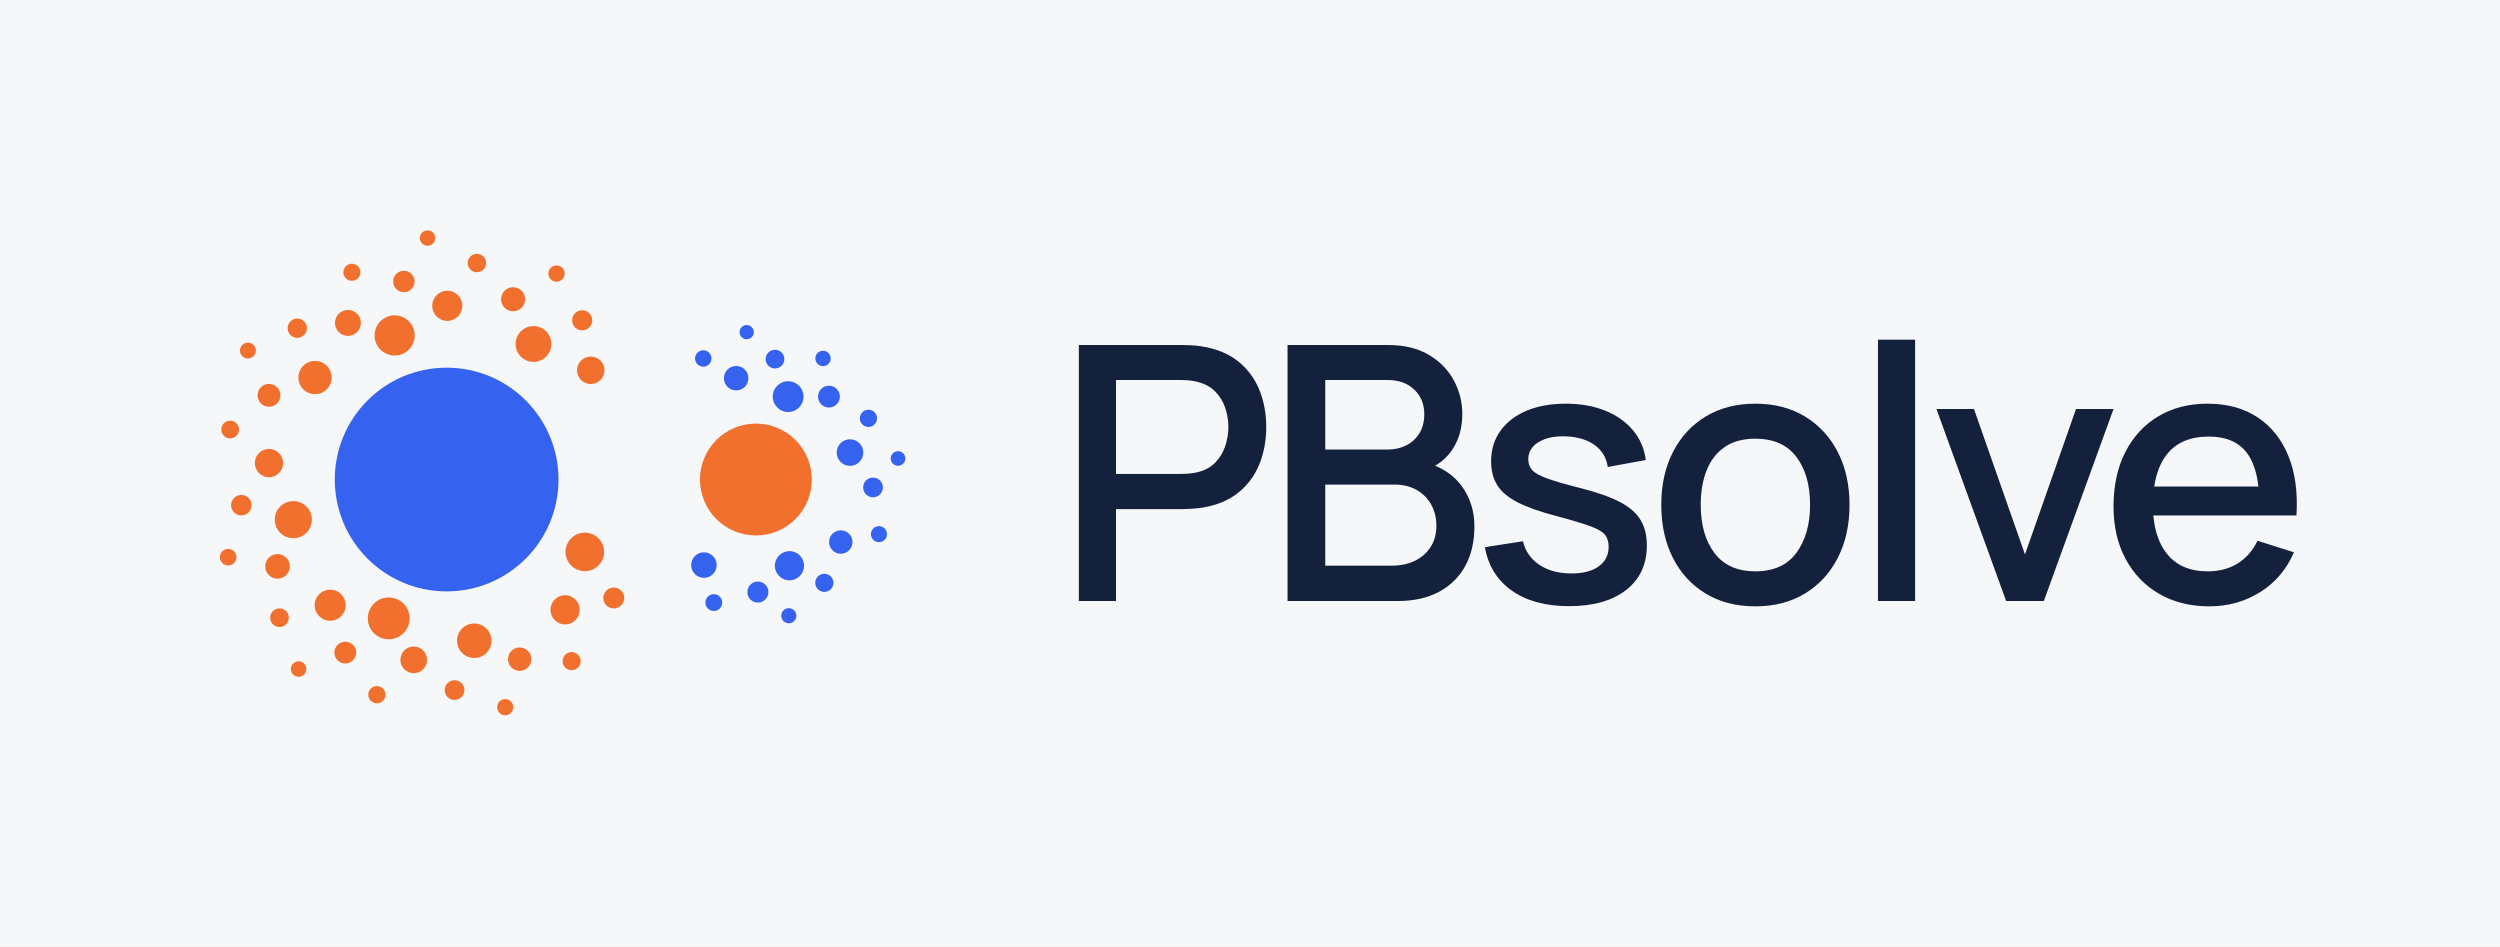
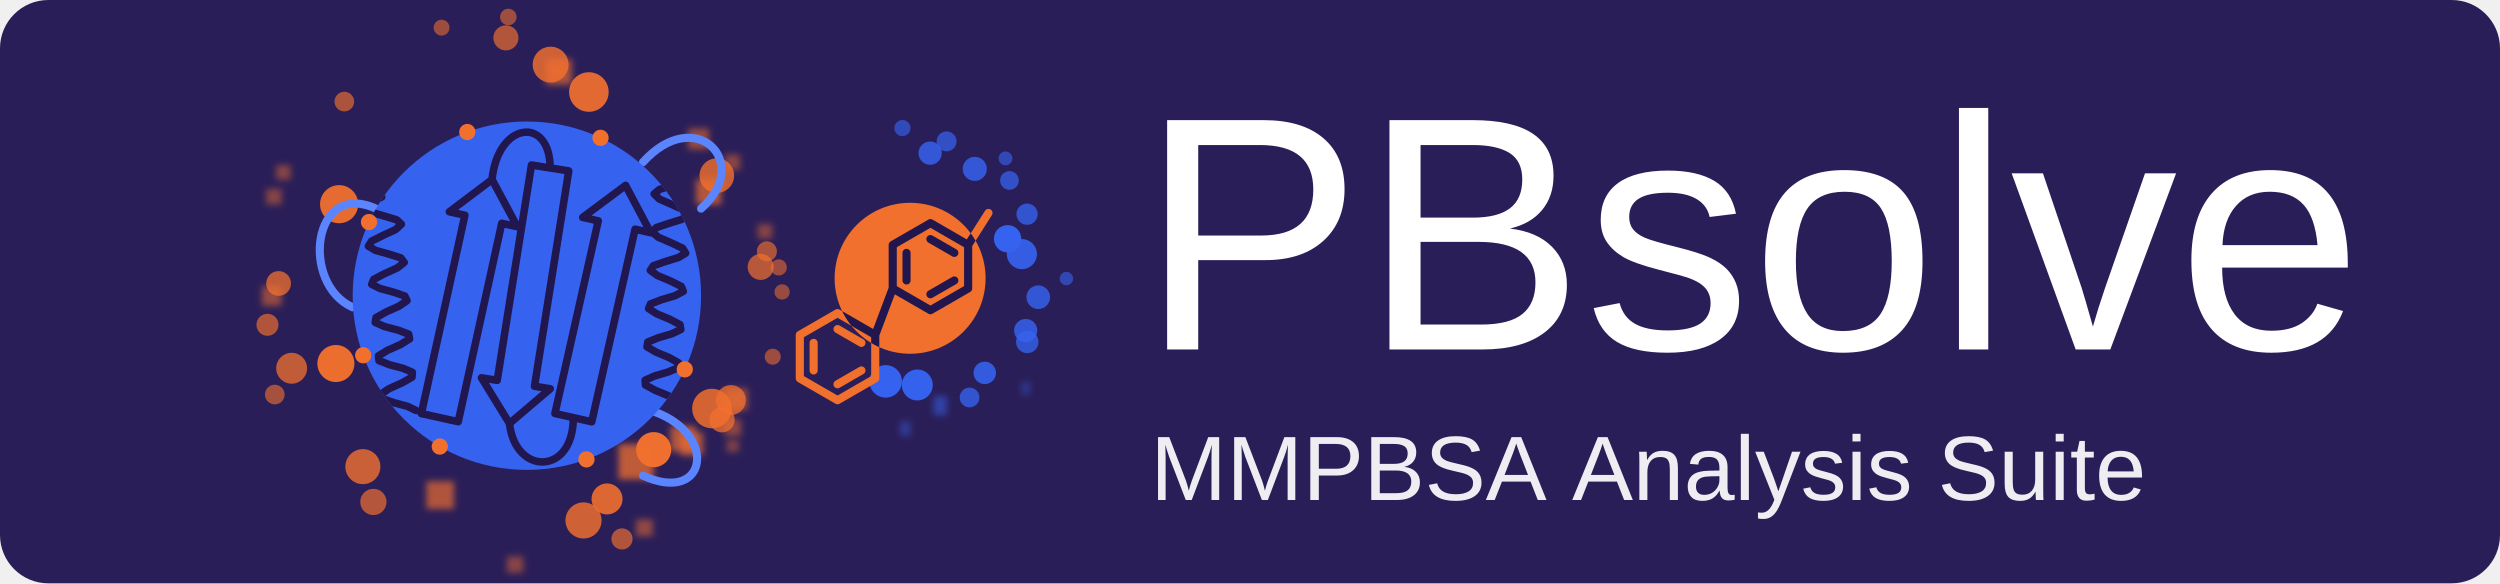
- <svg xmlns="http://www.w3.org/2000/svg" width="787.5" height="298" viewBox="0 0 787.5 298" role="img" aria-labelledby="title">
-   <rect width="787.5" height="298" fill="#F6F7F9" />
-   <g transform="translate(55.71 26.69) scale(2.072727)">
-     <circle cx="41" cy="60" r="17" fill="#3563F0" />
-     <circle cx="88" cy="60" r="8.5" fill="#F2702E" />
-     <g fill="#F2702E">
-       <circle cx="32.2" cy="81.1" r="3.18" />
-       <circle cx="33.1" cy="38.1" r="3.05" />
-       <circle cx="62.0" cy="71.0" r="2.93" />
-       <circle cx="17.7" cy="66.1" r="2.82" />
-       <circle cx="54.2" cy="39.4" r="2.72" />
-       <circle cx="45.2" cy="84.5" r="2.62" />
-       <circle cx="21.0" cy="44.5" r="2.53" />
-       <circle cx="23.3" cy="79.1" r="2.36" />
-       <circle cx="41.1" cy="33.6" r="2.29" />
-       <circle cx="59.0" cy="79.8" r="2.22" />
-       <circle cx="14.0" cy="57.5" r="2.15" />
-       <circle cx="62.9" cy="43.4" r="2.09" />
-       <circle cx="36.0" cy="87.4" r="2.03" />
-       <circle cx="26.0" cy="36.2" r="1.97" />
-       <circle cx="15.3" cy="73.2" r="1.87" />
-       <circle cx="51.1" cy="32.6" r="1.83" />
-       <circle cx="52.1" cy="87.3" r="1.78" />
-       <circle cx="14.0" cy="47.2" r="1.74" />
-       <circle cx="25.6" cy="86.3" r="1.66" />
-       <circle cx="34.5" cy="29.9" r="1.63" />
-       <circle cx="66.4" cy="78.0" r="1.59" />
-       <circle cx="9.8" cy="63.9" r="1.56" />
-       <circle cx="61.6" cy="35.8" r="1.53" />
-       <circle cx="42.2" cy="92.0" r="1.50" />
-       <circle cx="18.3" cy="37.0" r="1.47" />
-       <circle cx="15.6" cy="81.0" r="1.42" />
-       <circle cx="45.6" cy="27.1" r="1.40" />
-       <circle cx="60.0" cy="87.6" r="1.38" />
-       <circle cx="8.1" cy="52.4" r="1.35" />
-       <circle cx="30.4" cy="92.7" r="1.31" />
-       <circle cx="26.6" cy="28.5" r="1.30" />
-       <circle cx="7.8" cy="71.8" r="1.26" />
-       <circle cx="57.7" cy="28.7" r="1.24" />
-       <circle cx="49.9" cy="94.6" r="1.23" />
-       <circle cx="10.8" cy="40.4" r="1.21" />
-       <circle cx="18.5" cy="88.8" r="1.18" />
-       <circle cx="38.1" cy="23.3" r="1.17" />
-     </g>
-     <g fill="#3563F0">
-       <circle cx="92.9" cy="47.4" r="2.34" />
-       <circle cx="93.1" cy="73.1" r="2.22" />
-       <circle cx="102.3" cy="55.9" r="2.02" />
-       <circle cx="80.1" cy="73.0" r="1.94" />
-       <circle cx="85.0" cy="44.6" r="1.86" />
-       <circle cx="100.9" cy="69.5" r="1.78" />
-       <circle cx="99.1" cy="47.4" r="1.66" />
-       <circle cx="88.3" cy="77.1" r="1.60" />
-       <circle cx="105.8" cy="61.2" r="1.50" />
-       <circle cx="90.9" cy="41.7" r="1.42" />
-       <circle cx="98.4" cy="75.7" r="1.38" />
-       <circle cx="105.1" cy="50.7" r="1.31" />
-       <circle cx="81.6" cy="78.7" r="1.28" />
-       <circle cx="80.0" cy="41.6" r="1.25" />
-       <circle cx="106.7" cy="68.3" r="1.22" />
-       <circle cx="98.2" cy="41.6" r="1.17" />
-       <circle cx="93.0" cy="80.7" r="1.15" />
-       <circle cx="109.6" cy="56.8" r="1.11" />
-       <circle cx="86.6" cy="37.6" r="1.08" />
-     </g>
+ <svg xmlns="http://www.w3.org/2000/svg" width="930" height="217" viewBox="0 0 930 217" role="img" aria-labelledby="title">
+   <rect x="0" y="0" width="930" height="217" rx="18" fill="#2a1e58" />
+   <filter id="softa" x="-50%" y="-50%" width="200%" height="200%">
+     <feGaussianBlur stdDeviation="1.19" />
+   </filter>
+   <circle cx="108.49" cy="136.99" r="5.75" fill="#F2702E" opacity="0.75" />
+   <circle cx="103.64" cy="105.45" r="4.61" fill="#F2702E" opacity="0.74" />
+   <circle cx="128.09" cy="37.79" r="3.66" fill="#F2702E" opacity="0.64" />
+   <rect x="269.41" y="155.89" width="6.31" height="6.31" fill="#F2702E" opacity="0.48" filter="url(#softa)" />
+   <circle cx="289.69" cy="99.47" r="3.01" fill="#F2702E" opacity="0.57" />
+   <rect x="230.05" y="165.25" width="13.07" height="13.07" fill="#F2702E" opacity="0.74" filter="url(#softa)" />
+   <circle cx="225.82" cy="185.61" r="5.76" fill="#F2702E" opacity="0.89" />
+   <circle cx="102.22" cy="146.77" r="3.66" fill="#F2702E" opacity="0.62" />
+   <rect x="97.44" y="106.48" width="7.31" height="7.31" fill="#F2702E" opacity="0.53" filter="url(#softa)" />
+   <circle cx="290.94" cy="108.6" r="2.84" fill="#F2702E" opacity="0.55" />
+   <rect x="158.61" y="179.03" width="10.29" height="10.29" fill="#F2702E" opacity="0.67" filter="url(#softa)" />
+   <circle cx="204.83" cy="24.04" r="6.67" fill="#F2702E" opacity="0.82" />
+   <rect x="281.86" y="83.38" width="5.42" height="5.42" fill="#F2702E" opacity="0.46" filter="url(#softa)" />
+   <circle cx="266.66" cy="65.33" r="6.44" fill="#F2702E" opacity="0.79" />
+   <rect x="269.94" y="144.46" width="8.18" height="8.18" fill="#F2702E" opacity="0.54" filter="url(#softa)" />
+   <circle cx="264.84" cy="151.97" r="7.35" fill="#F2702E" opacity="0.85" />
+   <rect x="249.36" y="158.46" width="9.46" height="9.46" fill="#F2702E" opacity="0.67" filter="url(#softa)" />
+   <circle cx="219.06" cy="34.23" r="7.36" fill="#F2702E" opacity="0.92" />
+   <circle cx="231.38" cy="200.48" r="3.94" fill="#F2702E" opacity="0.67" />
+   <rect x="253.07" y="160.85" width="8.63" height="8.63" fill="#F2702E" opacity="0.61" filter="url(#softa)" />
+   <circle cx="285.28" cy="93.51" r="3.74" fill="#F2702E" opacity="0.64" />
+   <circle cx="217.07" cy="193.6" r="6.72" fill="#F2702E" opacity="0.82" />
+   <rect x="270.3" y="163.6" width="4.57" height="4.57" fill="#F2702E" opacity="0.42" filter="url(#softa)" />
+   <rect x="203.17" y="21.97" width="9.56" height="9.56" fill="#F2702E" opacity="0.64" filter="url(#softa)" />
+   <circle cx="268.6" cy="156.15" r="4.71" fill="#F2702E" opacity="0.74" />
+   <circle cx="134.99" cy="173.59" r="6.52" fill="#F2702E" opacity="0.8" />
+   <rect x="102.71" y="61.44" width="5.43" height="5.43" fill="#F2702E" opacity="0.46" filter="url(#softa)" />
+   <rect x="269.52" y="57.51" width="5.83" height="5.83" fill="#F2702E" opacity="0.47" filter="url(#softa)" />
+   <circle cx="189.1" cy="6.32" r="3.07" fill="#F2702E" opacity="0.58" />
+   <rect x="255.98" y="47.81" width="7.74" height="7.74" fill="#F2702E" opacity="0.55" filter="url(#softa)" />
+   <circle cx="287.46" cy="132.69" r="2.98" fill="#F2702E" opacity="0.57" />
+   <rect x="188.57" y="206.99" width="6.09" height="6.09" fill="#F2702E" opacity="0.47" filter="url(#softa)" />
+   <rect x="236.56" y="193.21" width="6.29" height="6.29" fill="#F2702E" opacity="0.51" filter="url(#softa)" />
+   <rect x="98.97" y="70.25" width="5.84" height="5.84" fill="#F2702E" opacity="0.46" filter="url(#softa)" />
+   <rect x="258.89" y="66.67" width="9.4" height="9.4" fill="#F2702E" opacity="0.68" filter="url(#softa)" />
+   <circle cx="124.95" cy="135.23" r="6.89" fill="#F2702E" opacity="0.97" />
+   <circle cx="126.15" cy="75.96" r="7.09" fill="#F2702E" opacity="0.94" />
+   <circle cx="282.97" cy="99.29" r="4.85" fill="#F2702E" opacity="0.7" />
+   <circle cx="243.17" cy="167.27" r="6.53" fill="#F2702E" opacity="0.98" />
+   <circle cx="164.27" cy="10.29" r="2.95" fill="#F2702E" opacity="0.57" />
+   <circle cx="99.5" cy="120.82" r="4.1" fill="#F2702E" opacity="0.67" />
+   <circle cx="271.88" cy="148.82" r="5.57" fill="#F2702E" opacity="0.75" />
+   <circle cx="188.2" cy="14.08" r="4.67" fill="#F2702E" opacity="0.68" />
+   <circle cx="138.9" cy="186.72" r="4.89" fill="#F2702E" opacity="0.69" />
+   <circle cx="335.7" cy="47.64" r="3.01" fill="#3563F0" opacity="0.64" />
+   <circle cx="346.01" cy="56.97" r="4.33" fill="#3563F0" opacity="0.83" />
+   <circle cx="352.12" cy="52.6" r="3.71" fill="#3563F0" opacity="0.71" />
+   <circle cx="362.61" cy="62.82" r="4.49" fill="#3563F0" opacity="0.83" />
+   <circle cx="374.05" cy="58.93" r="2.57" fill="#3563F0" opacity="0.62" />
+   <circle cx="375.52" cy="67.13" r="3.48" fill="#3563F0" opacity="0.73" />
+   <circle cx="382.07" cy="79.67" r="3.96" fill="#3563F0" opacity="0.78" />
+   <circle cx="374.82" cy="88.82" r="5.09" fill="#3563F0" opacity="0.99" />
+   <circle cx="380.14" cy="94.53" r="5.6" fill="#3563F0" opacity="0.92" />
+   <circle cx="396.7" cy="103.62" r="2.49" fill="#3563F0" opacity="0.6" />
+   <circle cx="386.23" cy="110.56" r="4.4" fill="#3563F0" opacity="0.81" />
+   <circle cx="381.55" cy="122.96" r="4.32" fill="#3563F0" opacity="0.83" />
+   <circle cx="382.15" cy="127.2" r="4.18" fill="#3563F0" opacity="0.78" />
+   <rect x="379.98" y="142.15" width="3.23" height="4.61" fill="#3563F0" opacity="0.37" filter="url(#softa)" />
+   <circle cx="366.32" cy="138.71" r="4.18" fill="#3563F0" opacity="0.88" />
+   <circle cx="360.68" cy="147.86" r="3.67" fill="#3563F0" opacity="0.78" />
+   <rect x="347.24" y="147.34" width="4.96" height="7.08" fill="#3563F0" opacity="0.52" filter="url(#softa)" />
+   <circle cx="341.23" cy="143.21" r="5.76" fill="#3563F0" opacity="0.98" />
+   <rect x="334.92" y="156.81" width="3.73" height="5.33" fill="#3563F0" opacity="0.42" filter="url(#softa)" />
+   <circle cx="329.47" cy="141.87" r="6.05" fill="#3563F0" opacity="0.99" />
+   <path d="M139.84,77.6 C116.08,66.8 111.76,105.68 131.2,114.32" fill="none" stroke="#5b84ff" stroke-width="3.02" stroke-linecap="round" />
+   <path d="M239.2,60.32 C258.64,38.72 280.24,60.32 260.8,77.6" fill="none" stroke="#5b84ff" stroke-width="3.02" stroke-linecap="round" />
+   <path d="M243.52,153.2 C267.28,161.84 262.96,187.76 239.2,176.96" fill="none" stroke="#5b84ff" stroke-width="3.02" stroke-linecap="round" />
+   <clipPath id="pa">
+     <circle cx="196" cy="110" r="64.8" />
+   </clipPath>
+   <circle cx="196" cy="110" r="64.8" fill="#3563F0" />
+   <g clip-path="url(#pa)" fill="none" stroke="#21164d" stroke-width="2.81" stroke-linejoin="round" stroke-linecap="round">
+     <polyline points="142,73.28 137.52,75.43 135.83,77.36 138.03,78.96 142.89,80.36 147.55,81.77 149.31,83.41 147.18,85.37 142.53,87.54 138.26,89.67 137.03,91.56 139.66,93.13 144.66,94.52 149.09,95.94 150.38,97.63 147.84,99.62 143.07,101.8 139.05,103.91 138.28,105.76 141.32,107.3 146.42,108.68 150.59,110.13 151.4,111.85 148.46,113.87 143.62,116.05 139.89,118.14 139.6,119.95 143.01,121.47 148.16,122.84 152.03,124.31 152.36,126.07 149.06,128.13 144.19,130.31 140.78,132.37 140.97,134.14 144.73,135.63 149.89,137 153.41,138.5 153.27,140.3 149.63,142.38 144.78,144.56 141.72,146.6 142.39,148.33 146.47,149.79 151.59,151.16 154.75,152.69" />
+     <polyline points="250,68.96 245.28,70.49 243.34,72.16 245.28,74.05 249.89,76.08 254.33,78.1 255.88,79.97 253.55,81.62 248.69,83.14 244.15,84.67 242.61,86.37 244.93,88.28 249.67,90.32 253.91,92.33 255.06,94.17 252.36,95.81 247.38,97.32 243.05,98.86 241.92,100.58 244.6,102.51 249.44,104.55 253.45,106.55 254.18,108.37 251.13,109.99 246.07,111.5 241.99,113.06 241.28,114.8 244.3,116.74 249.2,118.79 252.96,120.77 253.27,122.57 249.89,124.17 244.78,125.68 240.97,127.25 240.68,129.02 244.03,130.98 248.94,133.03 252.42,134.99 252.31,136.77 248.62,138.35 243.51,139.86 239.99,141.45 240.12,143.24 243.77,145.21 248.68,147.26 251.84,149.21" />
+     <path d="M183.04,66.8 C185.2,45.2 204.64,43.04 204.64,62.48" />
+     <path d="M189.52,157.52 C191.68,176.96 213.28,176.96 213.28,155.36" />
+     <polygon points="170.46,156.87 186.65,83.07 192.46,84.35 183.04,66.8 167.14,78.79 172.94,80.06 156.74,153.85" fill="#3563F0" />
+     <polygon points="197.71,61.38 184.96,141.48 179.1,140.55 189.52,157.52 204.69,144.62 198.83,143.69 211.57,63.58" fill="#3563F0" />
+     <polygon points="220.13,156.9 236.25,85.25 242.04,86.56 232.72,68.96 216.76,80.87 222.55,82.17 206.43,153.82" fill="#3563F0" />
  </g>
-   <path fill="#14213D" d="M339.84 189.32V108.68H372.43Q373.61 108.68 375.34 108.76Q377.08 108.85 378.65 109.13Q385.37 110.19 389.88 113.72Q394.38 117.25 396.62 122.62Q398.86 128 398.86 134.5Q398.86 141.05 396.62 146.42Q394.38 151.8 389.88 155.33Q385.37 158.86 378.65 159.92Q377.08 160.14 375.32 160.26Q373.55 160.37 372.43 160.37H351.54V189.32ZM351.54 149.28H371.98Q373.1 149.28 374.48 149.17Q375.85 149.06 377.08 148.78Q380.66 147.94 382.85 145.67Q385.03 143.4 385.98 140.43Q386.94 137.46 386.94 134.5Q386.94 131.53 385.98 128.59Q385.03 125.65 382.85 123.38Q380.66 121.11 377.08 120.27Q375.85 119.94 374.48 119.82Q373.1 119.71 371.98 119.71H351.54ZM405.58 189.32V108.68H437.28Q444.95 108.68 450.16 111.82Q455.37 114.95 458 119.91Q460.63 124.86 460.63 130.35Q460.63 137.02 457.38 141.78Q455.2 144.91 452.06 146.7Q457.22 148.83 460.3 152.92Q464.44 158.46 464.44 165.8Q464.44 172.91 461.61 178.18Q458.78 183.44 453.38 186.38Q447.98 189.32 440.3 189.32ZM417.46 178.18H438.51Q442.49 178.18 445.65 176.66Q448.82 175.15 450.64 172.32Q452.46 169.5 452.46 165.58Q452.46 161.94 450.86 159Q449.26 156.06 446.27 154.35Q443.27 152.64 439.24 152.64H417.46ZM417.46 141.61H437.11Q440.36 141.61 442.96 140.29Q445.57 138.98 447.11 136.48Q448.65 133.99 448.65 130.46Q448.65 125.76 445.51 122.74Q442.38 119.71 437.11 119.71H417.46ZM494.23 190.94Q483.2 190.94 476.26 186.07Q469.31 181.2 467.74 172.35L479.73 170.5Q480.85 175.21 484.91 177.92Q488.97 180.64 495.02 180.64Q500.5 180.64 503.61 178.4Q506.72 176.16 506.72 172.24Q506.72 169.94 505.63 168.52Q504.54 167.09 501.06 165.8Q497.59 164.51 490.48 162.61Q482.7 160.59 478.13 158.27Q473.57 155.94 471.64 152.84Q469.7 149.73 469.7 145.3Q469.7 139.82 472.62 135.73Q475.53 131.64 480.82 129.4Q486.11 127.16 493.22 127.16Q500.17 127.16 505.6 129.34Q511.03 131.53 514.39 135.53Q517.75 139.54 518.42 144.91L506.44 147.1Q505.82 142.73 502.35 140.21Q498.88 137.69 493.34 137.46Q488.02 137.24 484.71 139.23Q481.41 141.22 481.41 144.69Q481.41 146.7 482.67 148.1Q483.93 149.5 487.57 150.79Q491.21 152.08 498.32 153.87Q505.94 155.83 510.42 158.21Q514.9 160.59 516.83 163.87Q518.76 167.14 518.76 171.79Q518.76 180.75 512.24 185.85Q505.71 190.94 494.23 190.94ZM552.92 191Q543.85 191 537.18 186.91Q530.52 182.82 526.91 175.63Q523.3 168.43 523.3 159.02Q523.3 149.56 526.99 142.36Q530.69 135.17 537.35 131.16Q544.02 127.16 552.92 127.16Q561.99 127.16 568.66 131.25Q575.32 135.34 578.96 142.5Q582.6 149.67 582.6 159.02Q582.6 168.49 578.93 175.68Q575.26 182.88 568.6 186.94Q561.94 191 552.92 191ZM552.92 179.97Q561.6 179.97 565.88 174.12Q570.17 168.26 570.17 159.02Q570.17 149.56 565.83 143.88Q561.49 138.19 552.92 138.19Q547.04 138.19 543.23 140.85Q539.42 143.51 537.58 148.19Q535.73 152.86 535.73 159.02Q535.73 168.54 540.1 174.26Q544.46 179.97 552.92 179.97ZM591.56 189.32V107H603.26V189.32ZM631.94 189.32 609.98 128.84H621.8L637.87 174.65L653.94 128.84H665.76L643.81 189.32ZM695.94 191Q686.93 191 680.12 187.05Q673.32 183.1 669.54 176.02Q665.76 168.94 665.76 159.58Q665.76 149.67 669.48 142.39Q673.21 135.11 679.87 131.14Q686.54 127.16 695.38 127.16Q704.62 127.16 711.12 131.44Q717.62 135.73 720.84 143.62Q724.06 151.52 723.38 162.38H678.3Q678.98 170 682.62 174.48Q687.04 179.97 695.38 179.97Q700.87 179.97 704.88 177.48Q708.88 174.98 711.12 170.34L722.6 173.98Q719.07 182.1 711.9 186.55Q704.74 191 695.94 191ZM711.4 153.26Q710.62 146.37 707.7 142.56Q703.78 137.52 695.83 137.52Q687.04 137.52 682.62 143.06Q679.54 146.93 678.58 153.26Z" />
+   <circle cx="137.27" cy="82.61" r="3.02" fill="#F2702E" />
+   <circle cx="173.84" cy="49.11" r="3.02" fill="#F2702E" />
+   <circle cx="223.39" cy="51.27" r="3.02" fill="#F2702E" />
+   <circle cx="254.73" cy="137.39" r="3.02" fill="#F2702E" />
+   <circle cx="218.16" cy="170.89" r="3.02" fill="#F2702E" />
+   <circle cx="163.6" cy="166.12" r="3.02" fill="#F2702E" />
+   <circle cx="135.11" cy="132.16" r="3.02" fill="#F2702E" />
+   <clipPath id="la">
+     <circle cx="338.56" cy="103.52" r="28.08" />
+   </clipPath>
+   <circle cx="338.56" cy="103.52" r="28.08" fill="#F2702E" />
+   <path d="M360.15,107.3 L346.12,115.4 L332.09,107.3 L332.09,91.1 L346.12,83 L360.15,91.1 Z M325.59,140.78 L311.56,148.88 L297.53,140.78 L297.53,124.58 L311.56,116.48 L325.59,124.58 Z M355.01,104.33 L346.12,109.46 M337.23,104.33 L337.23,94.07 M346.12,88.94 L355.01,94.07 M320.45,137.81 L311.56,142.94 M302.67,137.81 L302.67,127.55 M311.56,122.42 L320.45,127.55 M332.09,107.3 L325.59,124.58 M360.15,91.1 L367.71,79.22" fill="none" stroke="#F2702E" stroke-width="3.02" stroke-linejoin="round" stroke-linecap="round" />
+   <g clip-path="url(#la)">
+     <path d="M360.15,107.3 L346.12,115.4 L332.09,107.3 L332.09,91.1 L346.12,83 L360.15,91.1 Z M325.59,140.78 L311.56,148.88 L297.53,140.78 L297.53,124.58 L311.56,116.48 L325.59,124.58 Z M355.01,104.33 L346.12,109.46 M337.23,104.33 L337.23,94.07 M346.12,88.94 L355.01,94.07 M320.45,137.81 L311.56,142.94 M302.67,137.81 L302.67,127.55 M311.56,122.42 L320.45,127.55 M332.09,107.3 L325.59,124.58 M360.15,91.1 L367.71,79.22" fill="none" stroke="#21164d" stroke-width="3.02" stroke-linejoin="round" stroke-linecap="round" />
+   </g>
+   <path d="M500.168 70.361Q500.168 82.471 492.267 89.615Q484.365 96.76 470.803 96.76H445.736V130.0H434.172V44.689H470.076Q484.426 44.689 492.297 51.41Q500.168 58.131 500.168 70.361ZM488.543 70.482Q488.543 53.953 468.684 53.953H445.736V87.617H469.168Q488.543 87.617 488.543 70.482Z M582.875 105.963Q582.875 117.346 574.58 123.673Q566.285 130.0 551.512 130.0H516.879V44.689H547.879Q577.91 44.689 577.91 65.396Q577.91 72.965 573.672 78.111Q569.434 83.258 561.684 85.014Q571.855 86.225 577.365 91.825Q582.875 97.426 582.875 105.963ZM566.285 66.789Q566.285 59.887 561.562 56.92Q556.84 53.953 547.879 53.953H528.443V80.957H547.879Q557.143 80.957 561.714 77.476Q566.285 73.994 566.285 66.789ZM571.189 105.055Q571.189 89.979 549.998 89.979H528.443V120.736H550.906Q561.502 120.736 566.346 116.801Q571.189 112.865 571.189 105.055Z M646.934 111.896Q646.934 121.16 639.94 126.186Q632.947 131.211 620.354 131.211Q608.123 131.211 601.493 127.185Q594.863 123.158 592.865 114.621L602.492 112.744Q603.885 118.012 608.244 120.464Q612.604 122.916 620.354 122.916Q628.648 122.916 632.493 120.373Q636.338 117.83 636.338 112.744Q636.338 108.869 633.674 106.447Q631.01 104.025 625.076 102.451L617.266 100.393Q607.881 97.971 603.915 95.64Q599.949 93.309 597.709 89.979Q595.469 86.648 595.469 81.805Q595.469 72.844 601.856 68.151Q608.244 63.459 620.475 63.459Q631.312 63.459 637.7 67.273Q644.088 71.088 645.783 79.504L635.975 80.715Q635.066 76.355 631.101 74.024Q627.135 71.693 620.475 71.693Q613.088 71.693 609.576 73.934Q606.064 76.174 606.064 80.715Q606.064 83.5 607.518 85.316Q608.971 87.133 611.816 88.404Q614.662 89.676 623.805 91.916Q632.463 94.096 636.277 95.942Q640.092 97.789 642.302 100.029Q644.512 102.27 645.723 105.206Q646.934 108.143 646.934 111.896Z M715.17 97.184Q715.17 114.379 707.602 122.795Q700.033 131.211 685.623 131.211Q671.273 131.211 663.947 122.462Q656.621 113.713 656.621 97.184Q656.621 63.277 685.986 63.277Q701.002 63.277 708.086 71.542Q715.17 79.807 715.17 97.184ZM703.727 97.184Q703.727 83.621 699.7 77.476Q695.674 71.33 686.168 71.33Q676.602 71.33 672.333 77.597Q668.064 83.863 668.064 97.184Q668.064 110.141 672.272 116.649Q676.48 123.158 685.502 123.158Q695.311 123.158 699.519 116.861Q703.727 110.564 703.727 97.184Z M728.732 130.0V40.148H739.631V130.0Z M785.041 130.0H772.145L748.35 64.488H759.975L774.385 107.113Q775.172 109.535 778.562 121.463L780.682 114.379L783.043 107.234L797.938 64.488H809.502Z M826.637 99.545Q826.637 110.807 831.299 116.922Q835.961 123.037 844.922 123.037Q852.006 123.037 856.274 120.191Q860.543 117.346 862.057 112.986L871.623 115.711Q865.75 131.211 844.922 131.211Q830.391 131.211 822.792 122.553Q815.193 113.895 815.193 96.82Q815.193 80.594 822.792 71.936Q830.391 63.277 844.498 63.277Q873.379 63.277 873.379 98.092V99.545ZM862.117 91.189Q861.209 80.836 856.85 76.083Q852.49 71.33 844.316 71.33Q836.385 71.33 831.753 76.628Q827.121 81.926 826.758 91.189Z" fill="#ffffff" />
+   <path d="M450.678 186.0V170.395Q450.678 167.805 450.827 165.414Q450.014 168.386 449.366 170.062L443.323 186.0H441.099L434.973 170.062L434.043 167.24L433.495 165.414L433.545 167.257L433.611 170.395V186.0H430.789V162.608H434.956L441.182 178.828Q441.514 179.808 441.821 180.928Q442.128 182.049 442.228 182.547Q442.36 181.883 442.784 180.53Q443.207 179.177 443.356 178.828L449.466 162.608H453.533V186.0Z M479.0 186.0V170.395Q479.0 167.805 479.149 165.414Q478.336 168.386 477.688 170.062L471.646 186.0H469.421L463.295 170.062L462.365 167.24L461.817 165.414L461.867 167.257L461.934 170.395V186.0H459.111V162.608H463.278L469.504 178.828Q469.836 179.808 470.143 180.928Q470.45 182.049 470.55 182.547Q470.683 181.883 471.106 180.53Q471.529 179.177 471.679 178.828L477.788 162.608H481.855V186.0Z M505.529 169.647Q505.529 172.968 503.363 174.927Q501.196 176.886 497.478 176.886H490.604V186.0H487.434V162.608H497.278Q501.213 162.608 503.371 164.451Q505.529 166.294 505.529 169.647ZM502.342 169.681Q502.342 165.148 496.896 165.148H490.604V174.379H497.029Q502.342 174.379 502.342 169.681Z M528.207 179.409Q528.207 182.53 525.933 184.265Q523.658 186.0 519.607 186.0H510.111V162.608H518.611Q526.846 162.608 526.846 168.286Q526.846 170.361 525.684 171.772Q524.521 173.184 522.396 173.665Q525.186 173.997 526.696 175.533Q528.207 177.068 528.207 179.409ZM523.658 168.668Q523.658 166.775 522.363 165.962Q521.068 165.148 518.611 165.148H513.282V172.553H518.611Q521.151 172.553 522.405 171.598Q523.658 170.644 523.658 168.668ZM525.003 179.16Q525.003 175.026 519.192 175.026H513.282V183.46H519.441Q522.347 183.46 523.675 182.381Q525.003 181.302 525.003 179.16Z M551.117 179.542Q551.117 182.779 548.585 184.556Q546.054 186.332 541.455 186.332Q532.905 186.332 531.544 180.389L534.615 179.774Q535.146 181.883 536.873 182.871Q538.6 183.858 541.571 183.858Q544.643 183.858 546.311 182.804Q547.979 181.75 547.979 179.708Q547.979 178.562 547.457 177.849Q546.934 177.135 545.987 176.67Q545.041 176.205 543.729 175.89Q542.418 175.574 540.824 175.209Q538.052 174.595 536.616 173.98Q535.18 173.366 534.35 172.611Q533.52 171.855 533.08 170.843Q532.64 169.83 532.64 168.519Q532.64 165.514 534.939 163.887Q537.238 162.26 541.521 162.26Q545.506 162.26 547.614 163.48Q549.723 164.7 550.569 167.639L547.448 168.187Q546.934 166.327 545.489 165.489Q544.045 164.65 541.488 164.65Q538.683 164.65 537.205 165.58Q535.728 166.51 535.728 168.353Q535.728 169.432 536.3 170.137Q536.873 170.843 537.952 171.333Q539.031 171.822 542.252 172.536Q543.331 172.785 544.402 173.042Q545.473 173.3 546.452 173.657Q547.432 174.014 548.287 174.495Q549.142 174.977 549.772 175.674Q550.403 176.371 550.76 177.317Q551.117 178.264 551.117 179.542Z M572.052 186.0 569.379 179.16H558.721L556.031 186.0H552.744L562.29 162.608H565.893L575.289 186.0ZM564.05 164.999 563.9 165.464Q563.485 166.842 562.672 169.0L559.684 176.687H568.433L565.428 168.967Q564.963 167.821 564.498 166.377Z  M604.176 186.0 601.503 179.16H590.845L588.155 186.0H584.868L594.414 162.608H598.017L607.413 186.0ZM596.174 164.999 596.024 165.464Q595.609 166.842 594.796 169.0L591.808 176.687H600.557L597.552 168.967Q597.087 167.821 596.622 166.377Z M621.176 186.0V174.611Q621.176 172.835 620.827 171.855Q620.479 170.876 619.715 170.444Q618.951 170.013 617.474 170.013Q615.315 170.013 614.07 171.49Q612.825 172.968 612.825 175.591V186.0H609.837V171.872Q609.837 168.734 609.737 168.037H612.56Q612.576 168.12 612.593 168.485Q612.609 168.851 612.634 169.324Q612.659 169.797 612.692 171.108H612.742Q613.771 169.249 615.125 168.477Q616.478 167.705 618.486 167.705Q621.441 167.705 622.811 169.174Q624.181 170.644 624.181 174.03V186.0Z M633.262 186.332Q630.556 186.332 629.194 184.904Q627.833 183.477 627.833 180.986Q627.833 178.197 629.667 176.703Q631.502 175.209 635.586 175.109L639.62 175.043V174.063Q639.62 171.872 638.69 170.926Q637.761 169.979 635.769 169.979Q633.76 169.979 632.847 170.66Q631.934 171.341 631.751 172.835L628.63 172.553Q629.394 167.705 635.835 167.705Q639.222 167.705 640.932 169.257Q642.642 170.81 642.642 173.748V181.484Q642.642 182.812 642.99 183.485Q643.339 184.157 644.318 184.157Q644.75 184.157 645.298 184.041V185.9Q644.169 186.166 642.99 186.166Q641.33 186.166 640.575 185.294Q639.819 184.423 639.72 182.563H639.62Q638.475 184.622 636.956 185.477Q635.437 186.332 633.262 186.332ZM633.942 184.091Q635.586 184.091 636.864 183.344Q638.143 182.597 638.881 181.293Q639.62 179.99 639.62 178.612V177.135L636.35 177.201Q634.241 177.234 633.154 177.633Q632.066 178.031 631.485 178.861Q630.904 179.691 630.904 181.036Q630.904 182.497 631.693 183.294Q632.481 184.091 633.942 184.091Z M647.589 186.0V161.363H650.577V186.0Z M656.022 193.056Q654.794 193.056 653.964 192.873V190.632Q654.595 190.731 655.358 190.731Q658.147 190.731 659.774 186.631L660.057 185.917L652.935 168.037H656.122L659.907 177.965Q659.99 178.197 660.106 178.521Q660.223 178.845 660.854 180.688Q661.484 182.53 661.534 182.746L662.696 179.476L666.631 168.037H669.785L662.879 186.0Q661.767 188.872 660.804 190.275Q659.841 191.678 658.67 192.367Q657.5 193.056 656.022 193.056Z M685.623 181.036Q685.623 183.576 683.706 184.954Q681.788 186.332 678.335 186.332Q674.981 186.332 673.164 185.228Q671.346 184.124 670.798 181.783L673.438 181.269Q673.819 182.713 675.015 183.385Q676.21 184.058 678.335 184.058Q680.609 184.058 681.664 183.36Q682.718 182.663 682.718 181.269Q682.718 180.206 681.987 179.542Q681.257 178.878 679.63 178.446L677.488 177.882Q674.915 177.218 673.828 176.579Q672.74 175.939 672.126 175.026Q671.512 174.113 671.512 172.785Q671.512 170.328 673.263 169.042Q675.015 167.755 678.368 167.755Q681.34 167.755 683.091 168.801Q684.843 169.847 685.308 172.154L682.618 172.486Q682.369 171.291 681.282 170.652Q680.194 170.013 678.368 170.013Q676.343 170.013 675.38 170.627Q674.417 171.241 674.417 172.486Q674.417 173.25 674.815 173.748Q675.214 174.246 675.994 174.595Q676.774 174.943 679.281 175.558Q681.655 176.155 682.701 176.662Q683.747 177.168 684.353 177.782Q684.959 178.396 685.291 179.202Q685.623 180.007 685.623 181.036Z M689.126 164.219V161.363H692.114V164.219ZM689.126 186.0V168.037H692.114V186.0Z M710.177 181.036Q710.177 183.576 708.259 184.954Q706.342 186.332 702.889 186.332Q699.535 186.332 697.717 185.228Q695.899 184.124 695.352 181.783L697.991 181.269Q698.373 182.713 699.568 183.385Q700.764 184.058 702.889 184.058Q705.163 184.058 706.217 183.36Q707.271 182.663 707.271 181.269Q707.271 180.206 706.541 179.542Q705.811 178.878 704.184 178.446L702.042 177.882Q699.469 177.218 698.381 176.579Q697.294 175.939 696.68 175.026Q696.065 174.113 696.065 172.785Q696.065 170.328 697.817 169.042Q699.568 167.755 702.922 167.755Q705.894 167.755 707.645 168.801Q709.396 169.847 709.861 172.154L707.172 172.486Q706.923 171.291 705.835 170.652Q704.748 170.013 702.922 170.013Q700.896 170.013 699.934 170.627Q698.971 171.241 698.971 172.486Q698.971 173.25 699.369 173.748Q699.768 174.246 700.548 174.595Q701.328 174.943 703.835 175.558Q706.209 176.155 707.255 176.662Q708.301 177.168 708.907 177.782Q709.513 178.396 709.845 179.202Q710.177 180.007 710.177 181.036Z  M741.969 179.542Q741.969 182.779 739.437 184.556Q736.905 186.332 732.307 186.332Q723.757 186.332 722.396 180.389L725.467 179.774Q725.998 181.883 727.725 182.871Q729.451 183.858 732.423 183.858Q735.494 183.858 737.163 182.804Q738.831 181.75 738.831 179.708Q738.831 178.562 738.308 177.849Q737.785 177.135 736.839 176.67Q735.893 176.205 734.581 175.89Q733.27 175.574 731.676 175.209Q728.903 174.595 727.467 173.98Q726.031 173.366 725.201 172.611Q724.371 171.855 723.931 170.843Q723.491 169.83 723.491 168.519Q723.491 165.514 725.791 163.887Q728.09 162.26 732.373 162.26Q736.357 162.26 738.466 163.48Q740.574 164.7 741.421 167.639L738.3 168.187Q737.785 166.327 736.341 165.489Q734.896 164.65 732.34 164.65Q729.534 164.65 728.057 165.58Q726.579 166.51 726.579 168.353Q726.579 169.432 727.152 170.137Q727.725 170.843 728.804 171.333Q729.883 171.822 733.104 172.536Q734.183 172.785 735.253 173.042Q736.324 173.3 737.304 173.657Q738.283 174.014 739.138 174.495Q739.993 174.977 740.624 175.674Q741.255 176.371 741.612 177.317Q741.969 178.264 741.969 179.542Z M748.742 168.037V179.426Q748.742 181.202 749.091 182.182Q749.439 183.161 750.203 183.593Q750.967 184.024 752.444 184.024Q754.603 184.024 755.848 182.547Q757.093 181.069 757.093 178.446V168.037H760.081V182.165Q760.081 185.303 760.181 186.0H757.358Q757.342 185.917 757.325 185.552Q757.309 185.187 757.284 184.713Q757.259 184.24 757.226 182.929H757.176Q756.146 184.788 754.793 185.56Q753.44 186.332 751.432 186.332Q748.477 186.332 747.107 184.863Q745.737 183.394 745.737 180.007V168.037Z M764.713 164.219V161.363H767.701V164.219ZM764.713 186.0V168.037H767.701V186.0Z M779.189 185.867Q777.712 186.266 776.168 186.266Q772.582 186.266 772.582 182.198V170.212H770.507V168.037H772.698L773.578 164.02H775.57V168.037H778.891V170.212H775.57V181.551Q775.57 182.846 775.994 183.369Q776.417 183.892 777.463 183.892Q778.061 183.892 779.189 183.659Z M784.021 177.649Q784.021 180.737 785.299 182.414Q786.577 184.091 789.034 184.091Q790.977 184.091 792.147 183.311Q793.317 182.53 793.732 181.335L796.355 182.082Q794.745 186.332 789.034 186.332Q785.05 186.332 782.966 183.958Q780.883 181.584 780.883 176.902Q780.883 172.453 782.966 170.079Q785.05 167.705 788.918 167.705Q796.837 167.705 796.837 177.251V177.649ZM793.749 175.358Q793.5 172.52 792.305 171.216Q791.109 169.913 788.868 169.913Q786.693 169.913 785.423 171.366Q784.153 172.818 784.054 175.358Z" fill="#ffffff" opacity="0.92" />
</svg>
